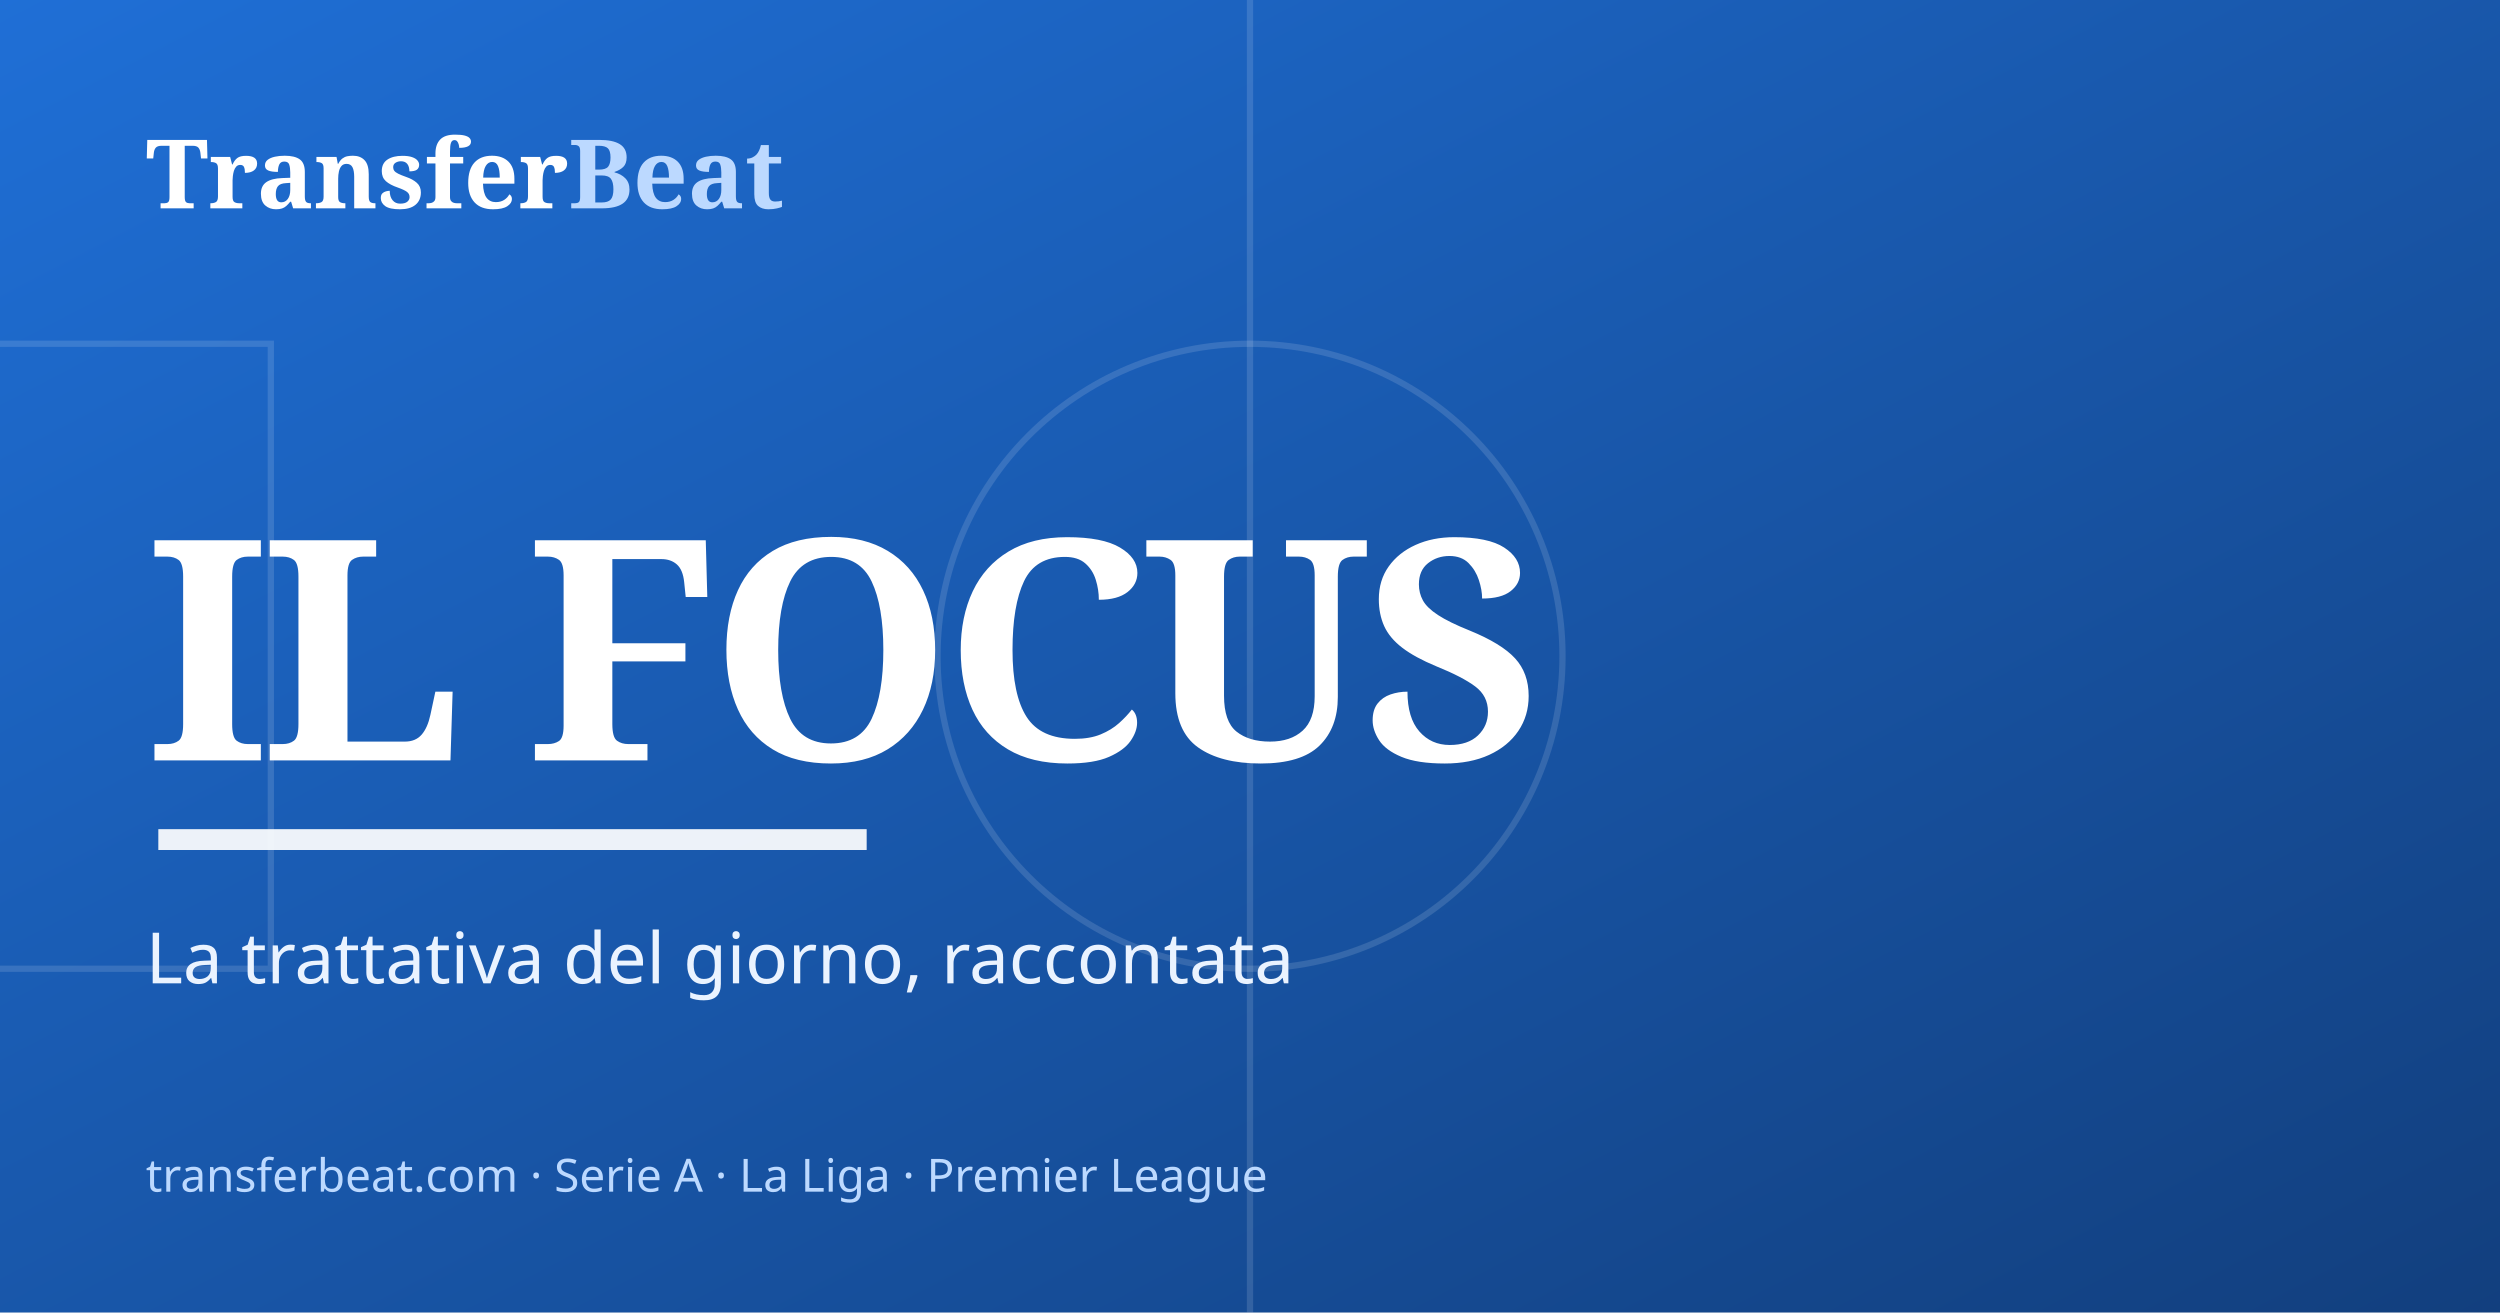
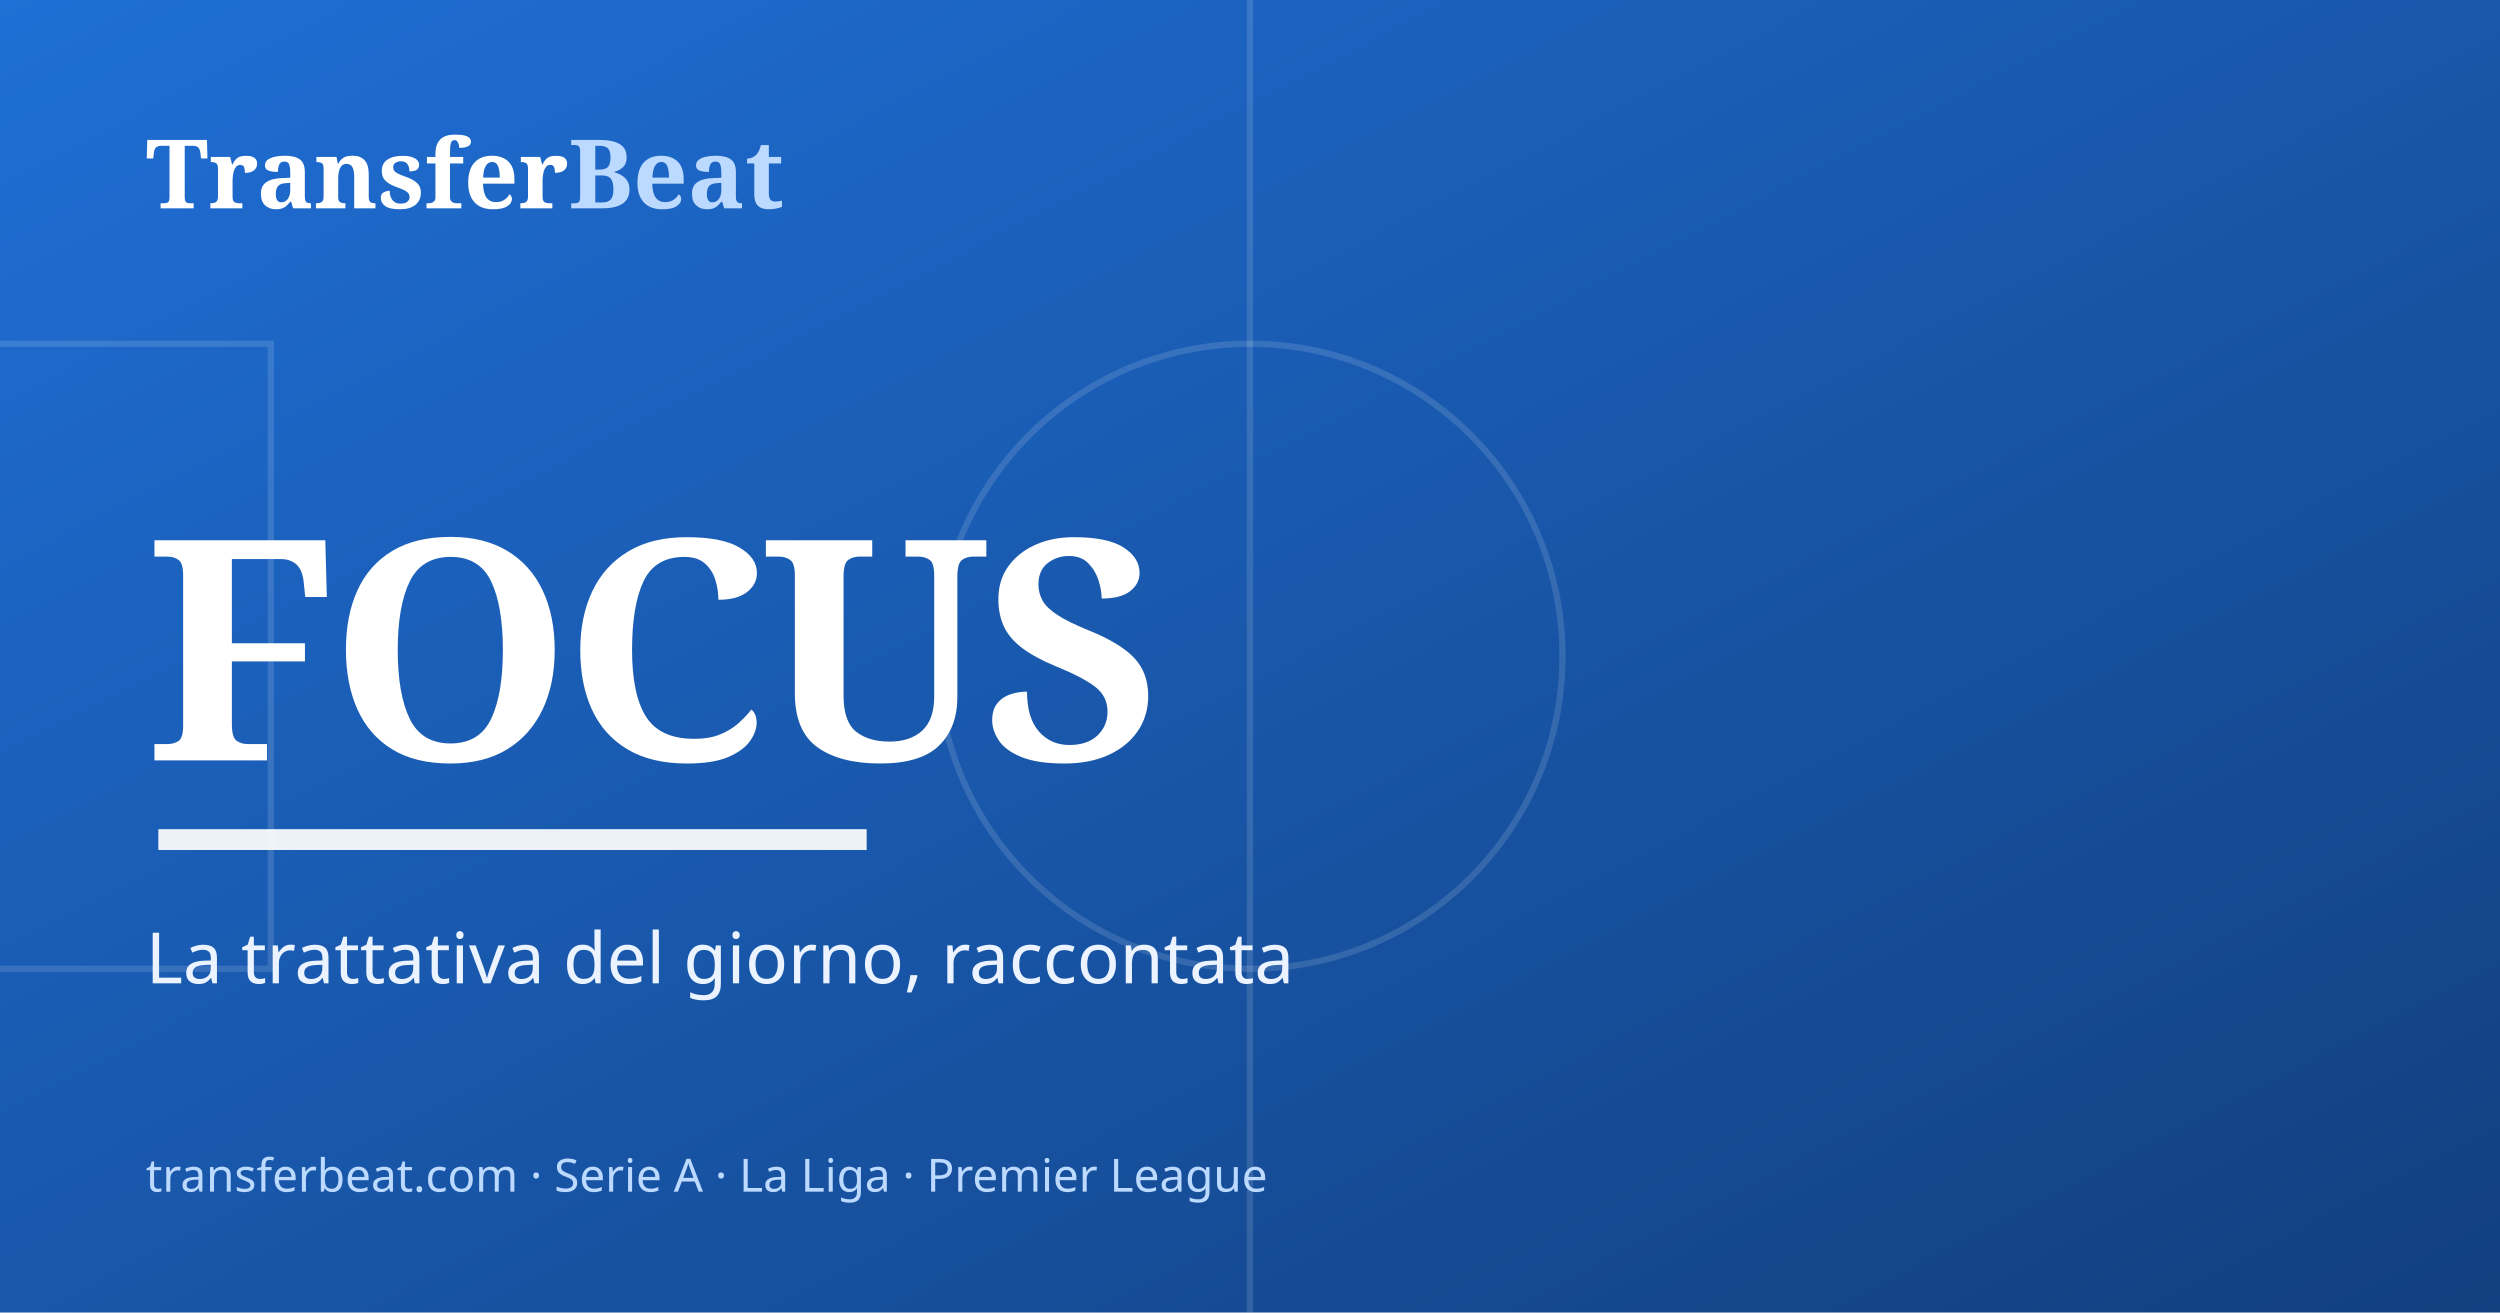
<svg xmlns="http://www.w3.org/2000/svg" viewBox="0 0 1200 630">
  <defs>
    <linearGradient id="g" x1="0" y1="0" x2="1" y2="1">
      <stop offset="0" stop-color="#1f6fd6" />
      <stop offset="1" stop-color="#123f7e" />
    </linearGradient>
  </defs>
  <rect width="1200" height="630" fill="url(#g)" />
  <g stroke="#ffffff" stroke-opacity="0.13" fill="none" stroke-width="3">
    <line x1="600" y1="0" x2="600" y2="630" />
    <circle cx="600" cy="315" r="150" />
    <rect x="-90" y="165" width="220" height="300" />
  </g>
  <text x="70" y="100" font-family="Georgia, serif" font-size="46" font-weight="700" fill="#ffffff">Transfer<tspan fill="#bcd9ff">Beat</tspan>
  </text>
-   <text x="70" y="365" font-family="Georgia, serif" font-size="148" font-weight="800" fill="#ffffff" letter-spacing="-4">IL FOCUS</text>
+   <text x="70" y="365" font-family="Georgia, serif" font-size="148" font-weight="800" fill="#ffffff" letter-spacing="-4">FOCUS</text>
  <rect x="76" y="398" width="340" height="10" fill="#ffffff" opacity="0.92" />
  <text x="70" y="472" font-family="'Segoe UI', sans-serif" font-size="34" fill="#eaf3ff">La trattativa del giorno, raccontata</text>
  <text x="70" y="572" font-family="'Segoe UI', sans-serif" font-size="22" fill="#bcd9ff">transferbeat.com · Serie A · La Liga · Premier League</text>
</svg>
